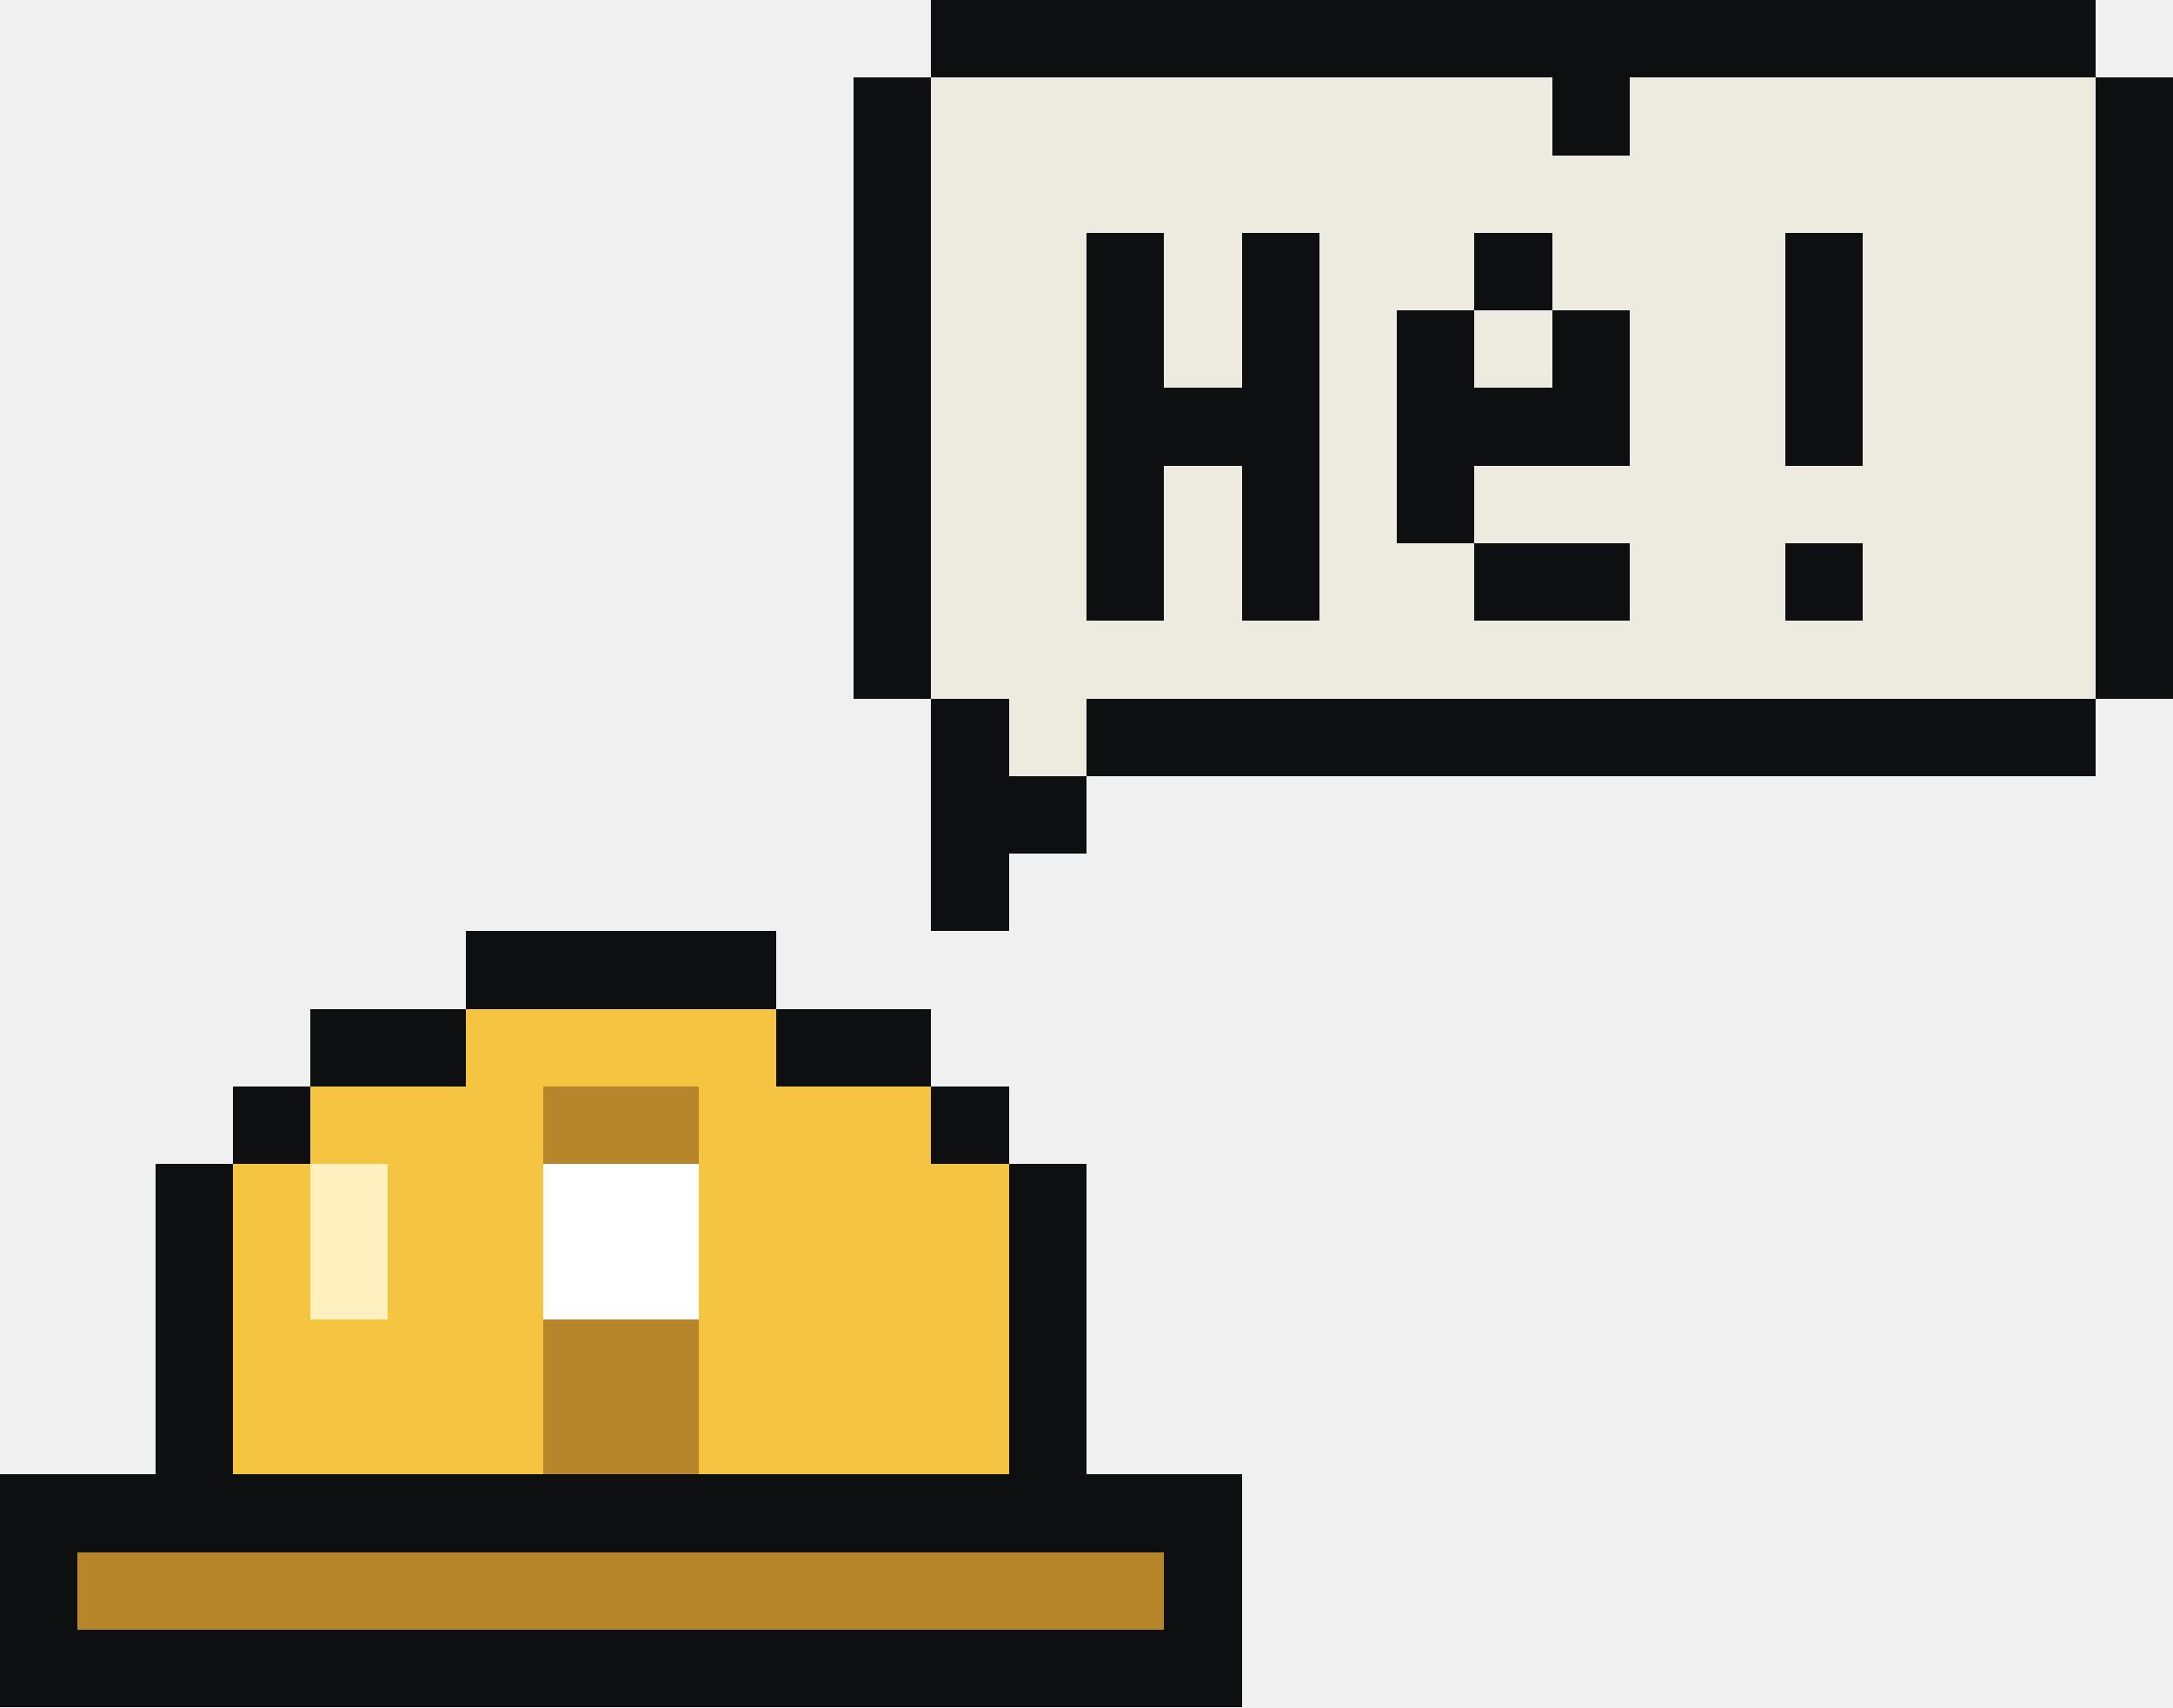
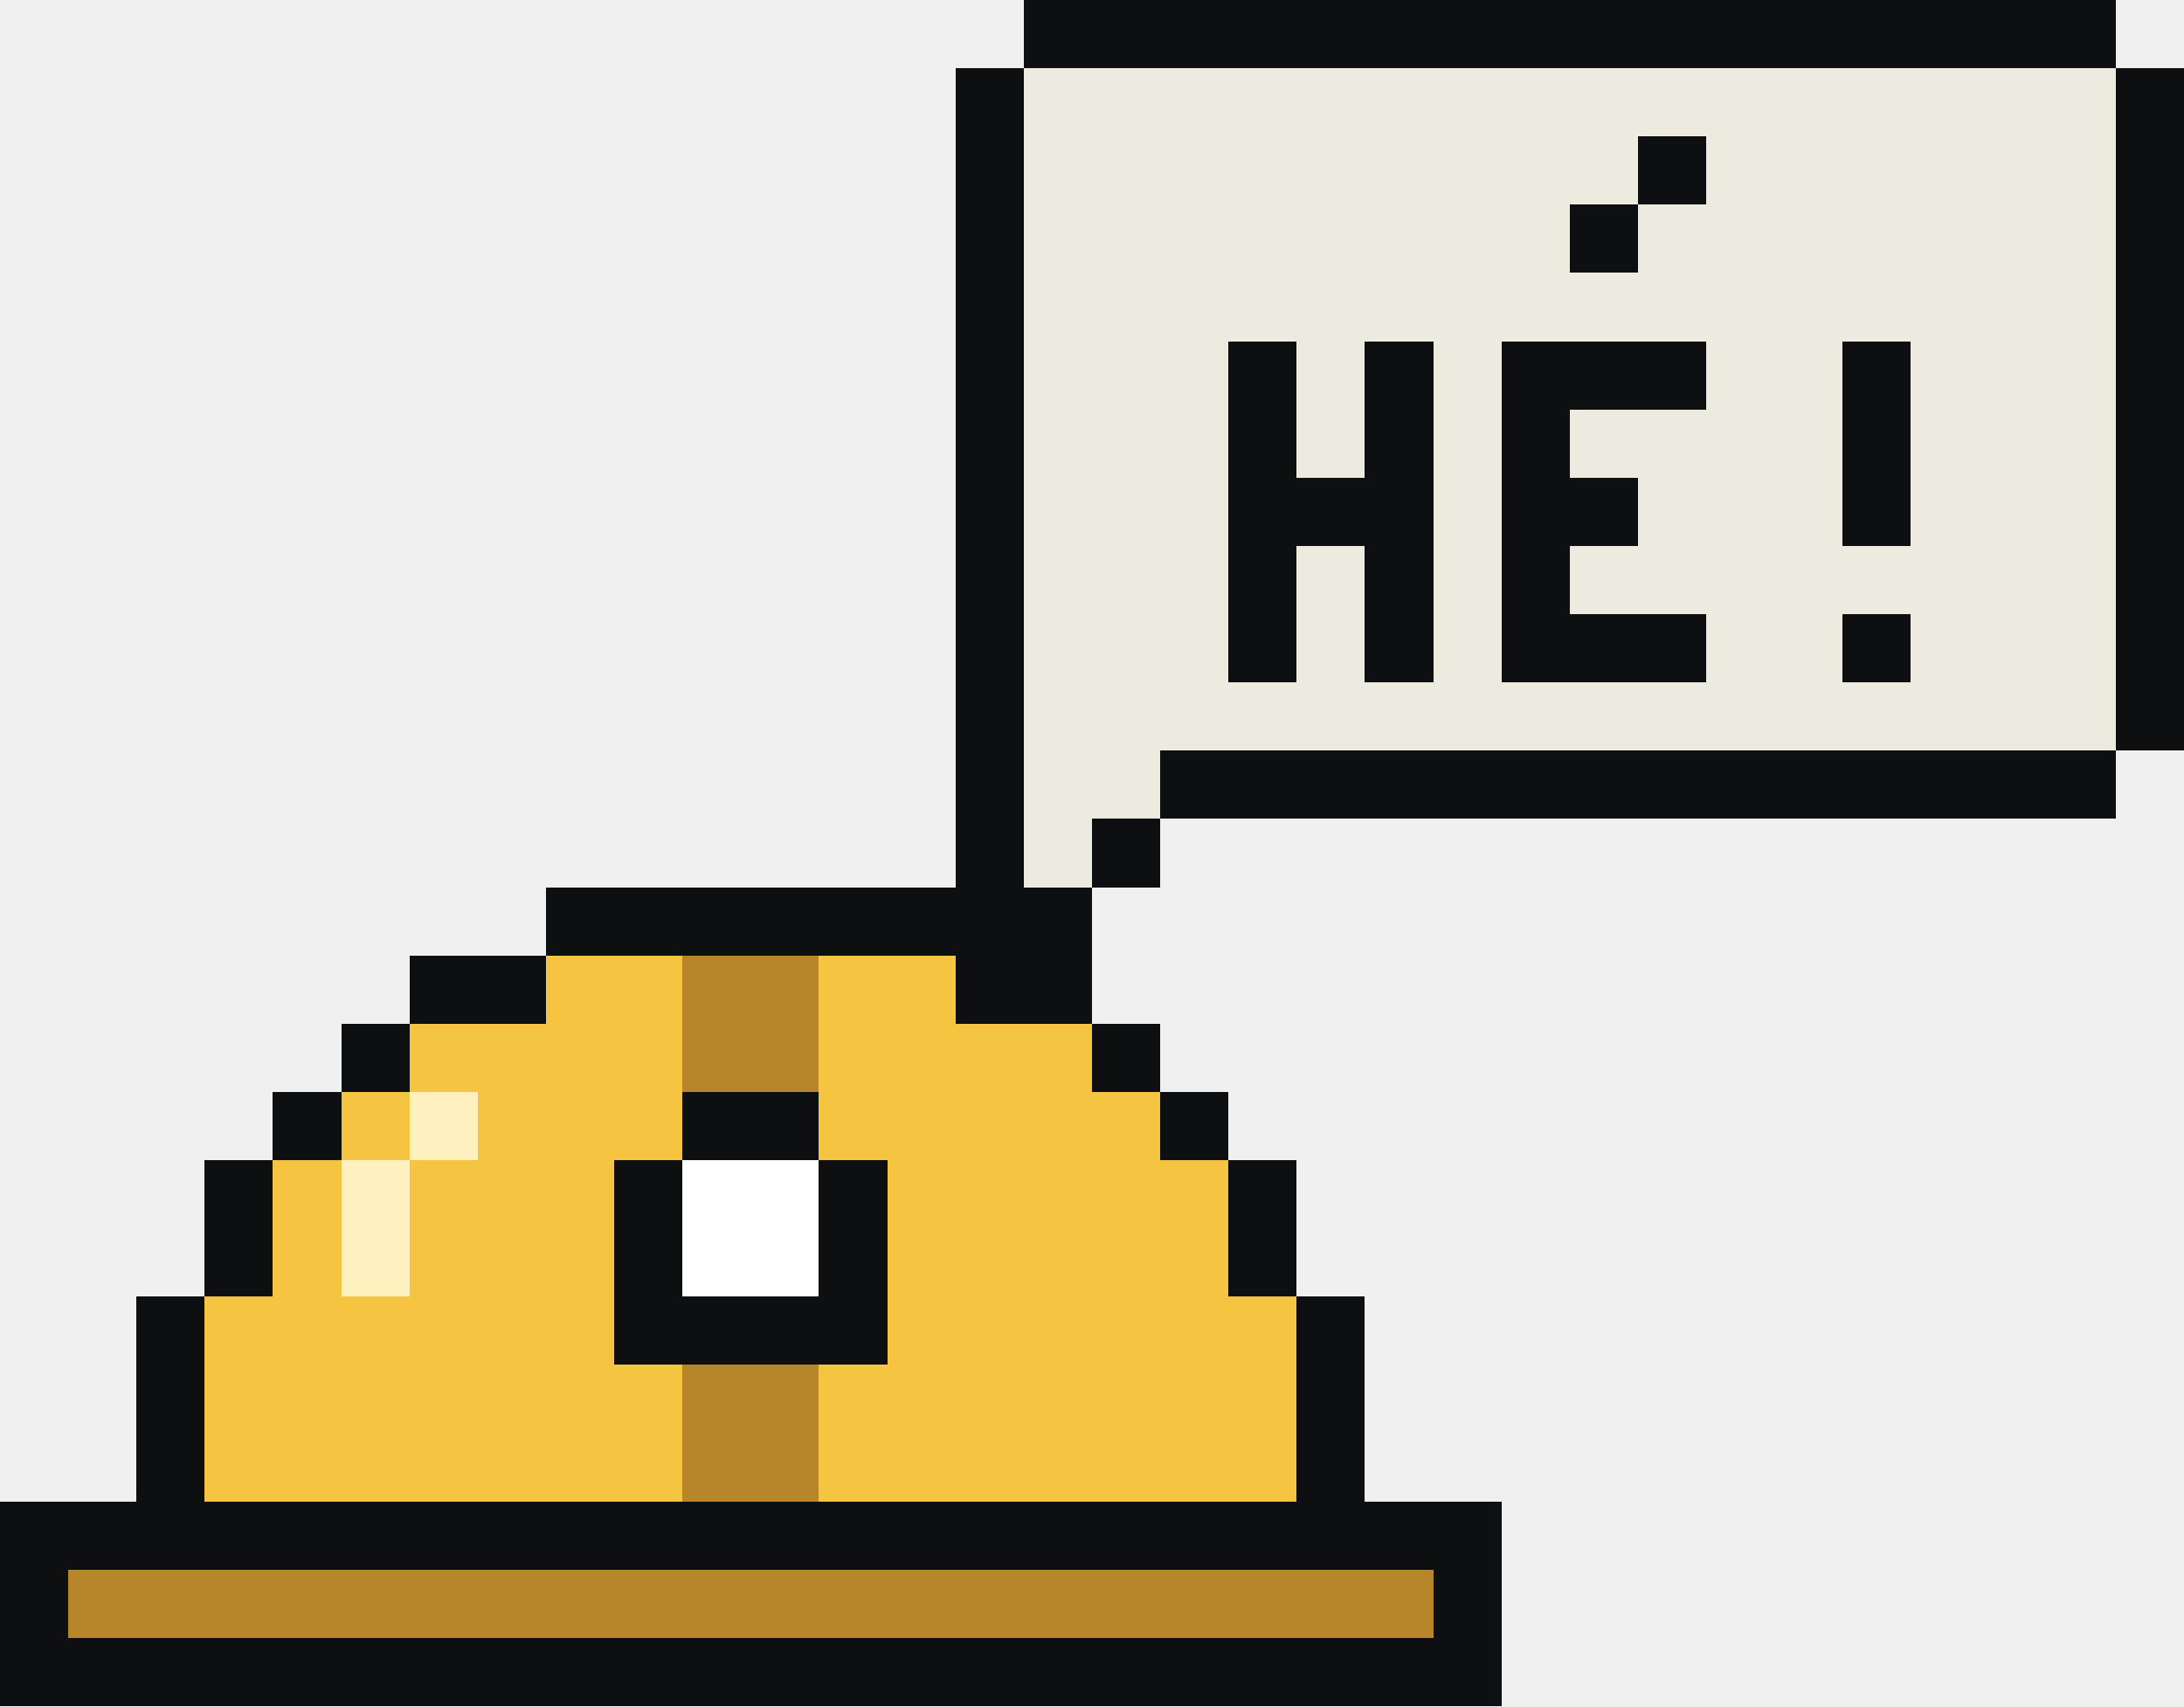
- <svg xmlns="http://www.w3.org/2000/svg" viewBox="0 0 28 22" shape-rendering="crispEdges">
-   <rect x="12" y="0" width="1" height="1" fill="#0E0F11" />
-   <rect x="13" y="0" width="1" height="1" fill="#0E0F11" />
-   <rect x="14" y="0" width="1" height="1" fill="#0E0F11" />
+ <svg xmlns="http://www.w3.org/2000/svg" viewBox="0 0 32 25" shape-rendering="crispEdges">
  <rect x="15" y="0" width="1" height="1" fill="#0E0F11" />
  <rect x="16" y="0" width="1" height="1" fill="#0E0F11" />
  <rect x="17" y="0" width="1" height="1" fill="#0E0F11" />
  <rect x="18" y="0" width="1" height="1" fill="#0E0F11" />
  <rect x="19" y="0" width="1" height="1" fill="#0E0F11" />
  <rect x="20" y="0" width="1" height="1" fill="#0E0F11" />
  <rect x="21" y="0" width="1" height="1" fill="#0E0F11" />
  <rect x="22" y="0" width="1" height="1" fill="#0E0F11" />
  <rect x="23" y="0" width="1" height="1" fill="#0E0F11" />
  <rect x="24" y="0" width="1" height="1" fill="#0E0F11" />
  <rect x="25" y="0" width="1" height="1" fill="#0E0F11" />
  <rect x="26" y="0" width="1" height="1" fill="#0E0F11" />
-   <rect x="11" y="1" width="1" height="1" fill="#0E0F11" />
-   <rect x="12" y="1" width="1" height="1" fill="#EDEAE0" />
-   <rect x="13" y="1" width="1" height="1" fill="#EDEAE0" />
-   <rect x="14" y="1" width="1" height="1" fill="#EDEAE0" />
+   <rect x="27" y="0" width="1" height="1" fill="#0E0F11" />
+   <rect x="28" y="0" width="1" height="1" fill="#0E0F11" />
+   <rect x="29" y="0" width="1" height="1" fill="#0E0F11" />
+   <rect x="30" y="0" width="1" height="1" fill="#0E0F11" />
+   <rect x="14" y="1" width="1" height="1" fill="#0E0F11" />
  <rect x="15" y="1" width="1" height="1" fill="#EDEAE0" />
  <rect x="16" y="1" width="1" height="1" fill="#EDEAE0" />
  <rect x="17" y="1" width="1" height="1" fill="#EDEAE0" />
  <rect x="18" y="1" width="1" height="1" fill="#EDEAE0" />
  <rect x="19" y="1" width="1" height="1" fill="#EDEAE0" />
-   <rect x="20" y="1" width="1" height="1" fill="#0E0F11" />
+   <rect x="20" y="1" width="1" height="1" fill="#EDEAE0" />
  <rect x="21" y="1" width="1" height="1" fill="#EDEAE0" />
  <rect x="22" y="1" width="1" height="1" fill="#EDEAE0" />
  <rect x="23" y="1" width="1" height="1" fill="#EDEAE0" />
  <rect x="24" y="1" width="1" height="1" fill="#EDEAE0" />
  <rect x="25" y="1" width="1" height="1" fill="#EDEAE0" />
  <rect x="26" y="1" width="1" height="1" fill="#EDEAE0" />
-   <rect x="27" y="1" width="1" height="1" fill="#0E0F11" />
-   <rect x="11" y="2" width="1" height="1" fill="#0E0F11" />
-   <rect x="12" y="2" width="1" height="1" fill="#EDEAE0" />
-   <rect x="13" y="2" width="1" height="1" fill="#EDEAE0" />
-   <rect x="14" y="2" width="1" height="1" fill="#EDEAE0" />
+   <rect x="27" y="1" width="1" height="1" fill="#EDEAE0" />
+   <rect x="28" y="1" width="1" height="1" fill="#EDEAE0" />
+   <rect x="29" y="1" width="1" height="1" fill="#EDEAE0" />
+   <rect x="30" y="1" width="1" height="1" fill="#EDEAE0" />
+   <rect x="31" y="1" width="1" height="1" fill="#0E0F11" />
+   <rect x="14" y="2" width="1" height="1" fill="#0E0F11" />
  <rect x="15" y="2" width="1" height="1" fill="#EDEAE0" />
  <rect x="16" y="2" width="1" height="1" fill="#EDEAE0" />
  <rect x="17" y="2" width="1" height="1" fill="#EDEAE0" />
  <rect x="18" y="2" width="1" height="1" fill="#EDEAE0" />
  <rect x="19" y="2" width="1" height="1" fill="#EDEAE0" />
  <rect x="20" y="2" width="1" height="1" fill="#EDEAE0" />
  <rect x="21" y="2" width="1" height="1" fill="#EDEAE0" />
  <rect x="22" y="2" width="1" height="1" fill="#EDEAE0" />
  <rect x="23" y="2" width="1" height="1" fill="#EDEAE0" />
-   <rect x="24" y="2" width="1" height="1" fill="#EDEAE0" />
+   <rect x="24" y="2" width="1" height="1" fill="#0E0F11" />
  <rect x="25" y="2" width="1" height="1" fill="#EDEAE0" />
  <rect x="26" y="2" width="1" height="1" fill="#EDEAE0" />
-   <rect x="27" y="2" width="1" height="1" fill="#0E0F11" />
-   <rect x="11" y="3" width="1" height="1" fill="#0E0F11" />
-   <rect x="12" y="3" width="1" height="1" fill="#EDEAE0" />
-   <rect x="13" y="3" width="1" height="1" fill="#EDEAE0" />
+   <rect x="27" y="2" width="1" height="1" fill="#EDEAE0" />
+   <rect x="28" y="2" width="1" height="1" fill="#EDEAE0" />
+   <rect x="29" y="2" width="1" height="1" fill="#EDEAE0" />
+   <rect x="30" y="2" width="1" height="1" fill="#EDEAE0" />
+   <rect x="31" y="2" width="1" height="1" fill="#0E0F11" />
  <rect x="14" y="3" width="1" height="1" fill="#0E0F11" />
  <rect x="15" y="3" width="1" height="1" fill="#EDEAE0" />
-   <rect x="16" y="3" width="1" height="1" fill="#0E0F11" />
+   <rect x="16" y="3" width="1" height="1" fill="#EDEAE0" />
  <rect x="17" y="3" width="1" height="1" fill="#EDEAE0" />
  <rect x="18" y="3" width="1" height="1" fill="#EDEAE0" />
-   <rect x="19" y="3" width="1" height="1" fill="#0E0F11" />
+   <rect x="19" y="3" width="1" height="1" fill="#EDEAE0" />
  <rect x="20" y="3" width="1" height="1" fill="#EDEAE0" />
  <rect x="21" y="3" width="1" height="1" fill="#EDEAE0" />
  <rect x="22" y="3" width="1" height="1" fill="#EDEAE0" />
  <rect x="23" y="3" width="1" height="1" fill="#0E0F11" />
  <rect x="24" y="3" width="1" height="1" fill="#EDEAE0" />
  <rect x="25" y="3" width="1" height="1" fill="#EDEAE0" />
  <rect x="26" y="3" width="1" height="1" fill="#EDEAE0" />
-   <rect x="27" y="3" width="1" height="1" fill="#0E0F11" />
-   <rect x="11" y="4" width="1" height="1" fill="#0E0F11" />
-   <rect x="12" y="4" width="1" height="1" fill="#EDEAE0" />
-   <rect x="13" y="4" width="1" height="1" fill="#EDEAE0" />
+   <rect x="27" y="3" width="1" height="1" fill="#EDEAE0" />
+   <rect x="28" y="3" width="1" height="1" fill="#EDEAE0" />
+   <rect x="29" y="3" width="1" height="1" fill="#EDEAE0" />
+   <rect x="30" y="3" width="1" height="1" fill="#EDEAE0" />
+   <rect x="31" y="3" width="1" height="1" fill="#0E0F11" />
  <rect x="14" y="4" width="1" height="1" fill="#0E0F11" />
  <rect x="15" y="4" width="1" height="1" fill="#EDEAE0" />
-   <rect x="16" y="4" width="1" height="1" fill="#0E0F11" />
+   <rect x="16" y="4" width="1" height="1" fill="#EDEAE0" />
  <rect x="17" y="4" width="1" height="1" fill="#EDEAE0" />
-   <rect x="18" y="4" width="1" height="1" fill="#0E0F11" />
+   <rect x="18" y="4" width="1" height="1" fill="#EDEAE0" />
  <rect x="19" y="4" width="1" height="1" fill="#EDEAE0" />
-   <rect x="20" y="4" width="1" height="1" fill="#0E0F11" />
+   <rect x="20" y="4" width="1" height="1" fill="#EDEAE0" />
  <rect x="21" y="4" width="1" height="1" fill="#EDEAE0" />
  <rect x="22" y="4" width="1" height="1" fill="#EDEAE0" />
-   <rect x="23" y="4" width="1" height="1" fill="#0E0F11" />
+   <rect x="23" y="4" width="1" height="1" fill="#EDEAE0" />
  <rect x="24" y="4" width="1" height="1" fill="#EDEAE0" />
  <rect x="25" y="4" width="1" height="1" fill="#EDEAE0" />
  <rect x="26" y="4" width="1" height="1" fill="#EDEAE0" />
-   <rect x="27" y="4" width="1" height="1" fill="#0E0F11" />
-   <rect x="11" y="5" width="1" height="1" fill="#0E0F11" />
-   <rect x="12" y="5" width="1" height="1" fill="#EDEAE0" />
-   <rect x="13" y="5" width="1" height="1" fill="#EDEAE0" />
+   <rect x="27" y="4" width="1" height="1" fill="#EDEAE0" />
+   <rect x="28" y="4" width="1" height="1" fill="#EDEAE0" />
+   <rect x="29" y="4" width="1" height="1" fill="#EDEAE0" />
+   <rect x="30" y="4" width="1" height="1" fill="#EDEAE0" />
+   <rect x="31" y="4" width="1" height="1" fill="#0E0F11" />
  <rect x="14" y="5" width="1" height="1" fill="#0E0F11" />
-   <rect x="15" y="5" width="1" height="1" fill="#0E0F11" />
-   <rect x="16" y="5" width="1" height="1" fill="#0E0F11" />
+   <rect x="15" y="5" width="1" height="1" fill="#EDEAE0" />
+   <rect x="16" y="5" width="1" height="1" fill="#EDEAE0" />
  <rect x="17" y="5" width="1" height="1" fill="#EDEAE0" />
  <rect x="18" y="5" width="1" height="1" fill="#0E0F11" />
-   <rect x="19" y="5" width="1" height="1" fill="#0E0F11" />
+   <rect x="19" y="5" width="1" height="1" fill="#EDEAE0" />
  <rect x="20" y="5" width="1" height="1" fill="#0E0F11" />
  <rect x="21" y="5" width="1" height="1" fill="#EDEAE0" />
-   <rect x="22" y="5" width="1" height="1" fill="#EDEAE0" />
+   <rect x="22" y="5" width="1" height="1" fill="#0E0F11" />
  <rect x="23" y="5" width="1" height="1" fill="#0E0F11" />
-   <rect x="24" y="5" width="1" height="1" fill="#EDEAE0" />
+   <rect x="24" y="5" width="1" height="1" fill="#0E0F11" />
  <rect x="25" y="5" width="1" height="1" fill="#EDEAE0" />
  <rect x="26" y="5" width="1" height="1" fill="#EDEAE0" />
  <rect x="27" y="5" width="1" height="1" fill="#0E0F11" />
-   <rect x="11" y="6" width="1" height="1" fill="#0E0F11" />
-   <rect x="12" y="6" width="1" height="1" fill="#EDEAE0" />
-   <rect x="13" y="6" width="1" height="1" fill="#EDEAE0" />
+   <rect x="28" y="5" width="1" height="1" fill="#EDEAE0" />
+   <rect x="29" y="5" width="1" height="1" fill="#EDEAE0" />
+   <rect x="30" y="5" width="1" height="1" fill="#EDEAE0" />
+   <rect x="31" y="5" width="1" height="1" fill="#0E0F11" />
  <rect x="14" y="6" width="1" height="1" fill="#0E0F11" />
  <rect x="15" y="6" width="1" height="1" fill="#EDEAE0" />
-   <rect x="16" y="6" width="1" height="1" fill="#0E0F11" />
+   <rect x="16" y="6" width="1" height="1" fill="#EDEAE0" />
  <rect x="17" y="6" width="1" height="1" fill="#EDEAE0" />
  <rect x="18" y="6" width="1" height="1" fill="#0E0F11" />
  <rect x="19" y="6" width="1" height="1" fill="#EDEAE0" />
-   <rect x="20" y="6" width="1" height="1" fill="#EDEAE0" />
+   <rect x="20" y="6" width="1" height="1" fill="#0E0F11" />
  <rect x="21" y="6" width="1" height="1" fill="#EDEAE0" />
-   <rect x="22" y="6" width="1" height="1" fill="#EDEAE0" />
+   <rect x="22" y="6" width="1" height="1" fill="#0E0F11" />
  <rect x="23" y="6" width="1" height="1" fill="#EDEAE0" />
  <rect x="24" y="6" width="1" height="1" fill="#EDEAE0" />
  <rect x="25" y="6" width="1" height="1" fill="#EDEAE0" />
  <rect x="26" y="6" width="1" height="1" fill="#EDEAE0" />
  <rect x="27" y="6" width="1" height="1" fill="#0E0F11" />
-   <rect x="11" y="7" width="1" height="1" fill="#0E0F11" />
-   <rect x="12" y="7" width="1" height="1" fill="#EDEAE0" />
-   <rect x="13" y="7" width="1" height="1" fill="#EDEAE0" />
+   <rect x="28" y="6" width="1" height="1" fill="#EDEAE0" />
+   <rect x="29" y="6" width="1" height="1" fill="#EDEAE0" />
+   <rect x="30" y="6" width="1" height="1" fill="#EDEAE0" />
+   <rect x="31" y="6" width="1" height="1" fill="#0E0F11" />
  <rect x="14" y="7" width="1" height="1" fill="#0E0F11" />
  <rect x="15" y="7" width="1" height="1" fill="#EDEAE0" />
-   <rect x="16" y="7" width="1" height="1" fill="#0E0F11" />
+   <rect x="16" y="7" width="1" height="1" fill="#EDEAE0" />
  <rect x="17" y="7" width="1" height="1" fill="#EDEAE0" />
-   <rect x="18" y="7" width="1" height="1" fill="#EDEAE0" />
+   <rect x="18" y="7" width="1" height="1" fill="#0E0F11" />
  <rect x="19" y="7" width="1" height="1" fill="#0E0F11" />
  <rect x="20" y="7" width="1" height="1" fill="#0E0F11" />
  <rect x="21" y="7" width="1" height="1" fill="#EDEAE0" />
-   <rect x="22" y="7" width="1" height="1" fill="#EDEAE0" />
+   <rect x="22" y="7" width="1" height="1" fill="#0E0F11" />
  <rect x="23" y="7" width="1" height="1" fill="#0E0F11" />
  <rect x="24" y="7" width="1" height="1" fill="#EDEAE0" />
  <rect x="25" y="7" width="1" height="1" fill="#EDEAE0" />
  <rect x="26" y="7" width="1" height="1" fill="#EDEAE0" />
  <rect x="27" y="7" width="1" height="1" fill="#0E0F11" />
-   <rect x="11" y="8" width="1" height="1" fill="#0E0F11" />
-   <rect x="12" y="8" width="1" height="1" fill="#EDEAE0" />
-   <rect x="13" y="8" width="1" height="1" fill="#EDEAE0" />
-   <rect x="14" y="8" width="1" height="1" fill="#EDEAE0" />
+   <rect x="28" y="7" width="1" height="1" fill="#EDEAE0" />
+   <rect x="29" y="7" width="1" height="1" fill="#EDEAE0" />
+   <rect x="30" y="7" width="1" height="1" fill="#EDEAE0" />
+   <rect x="31" y="7" width="1" height="1" fill="#0E0F11" />
+   <rect x="14" y="8" width="1" height="1" fill="#0E0F11" />
  <rect x="15" y="8" width="1" height="1" fill="#EDEAE0" />
  <rect x="16" y="8" width="1" height="1" fill="#EDEAE0" />
  <rect x="17" y="8" width="1" height="1" fill="#EDEAE0" />
-   <rect x="18" y="8" width="1" height="1" fill="#EDEAE0" />
+   <rect x="18" y="8" width="1" height="1" fill="#0E0F11" />
  <rect x="19" y="8" width="1" height="1" fill="#EDEAE0" />
-   <rect x="20" y="8" width="1" height="1" fill="#EDEAE0" />
+   <rect x="20" y="8" width="1" height="1" fill="#0E0F11" />
  <rect x="21" y="8" width="1" height="1" fill="#EDEAE0" />
-   <rect x="22" y="8" width="1" height="1" fill="#EDEAE0" />
+   <rect x="22" y="8" width="1" height="1" fill="#0E0F11" />
  <rect x="23" y="8" width="1" height="1" fill="#EDEAE0" />
  <rect x="24" y="8" width="1" height="1" fill="#EDEAE0" />
  <rect x="25" y="8" width="1" height="1" fill="#EDEAE0" />
  <rect x="26" y="8" width="1" height="1" fill="#EDEAE0" />
-   <rect x="27" y="8" width="1" height="1" fill="#0E0F11" />
-   <rect x="12" y="9" width="1" height="1" fill="#0E0F11" />
-   <rect x="13" y="9" width="1" height="1" fill="#EDEAE0" />
+   <rect x="27" y="8" width="1" height="1" fill="#EDEAE0" />
+   <rect x="28" y="8" width="1" height="1" fill="#EDEAE0" />
+   <rect x="29" y="8" width="1" height="1" fill="#EDEAE0" />
+   <rect x="30" y="8" width="1" height="1" fill="#EDEAE0" />
+   <rect x="31" y="8" width="1" height="1" fill="#0E0F11" />
  <rect x="14" y="9" width="1" height="1" fill="#0E0F11" />
-   <rect x="15" y="9" width="1" height="1" fill="#0E0F11" />
-   <rect x="16" y="9" width="1" height="1" fill="#0E0F11" />
-   <rect x="17" y="9" width="1" height="1" fill="#0E0F11" />
+   <rect x="15" y="9" width="1" height="1" fill="#EDEAE0" />
+   <rect x="16" y="9" width="1" height="1" fill="#EDEAE0" />
+   <rect x="17" y="9" width="1" height="1" fill="#EDEAE0" />
  <rect x="18" y="9" width="1" height="1" fill="#0E0F11" />
-   <rect x="19" y="9" width="1" height="1" fill="#0E0F11" />
+   <rect x="19" y="9" width="1" height="1" fill="#EDEAE0" />
  <rect x="20" y="9" width="1" height="1" fill="#0E0F11" />
-   <rect x="21" y="9" width="1" height="1" fill="#0E0F11" />
+   <rect x="21" y="9" width="1" height="1" fill="#EDEAE0" />
  <rect x="22" y="9" width="1" height="1" fill="#0E0F11" />
  <rect x="23" y="9" width="1" height="1" fill="#0E0F11" />
  <rect x="24" y="9" width="1" height="1" fill="#0E0F11" />
-   <rect x="25" y="9" width="1" height="1" fill="#0E0F11" />
-   <rect x="26" y="9" width="1" height="1" fill="#0E0F11" />
-   <rect x="12" y="10" width="1" height="1" fill="#0E0F11" />
-   <rect x="13" y="10" width="1" height="1" fill="#0E0F11" />
-   <rect x="12" y="11" width="1" height="1" fill="#0E0F11" />
-   <rect x="6" y="12" width="1" height="1" fill="#0E0F11" />
-   <rect x="7" y="12" width="1" height="1" fill="#0E0F11" />
-   <rect x="8" y="12" width="1" height="1" fill="#0E0F11" />
-   <rect x="9" y="12" width="1" height="1" fill="#0E0F11" />
-   <rect x="4" y="13" width="1" height="1" fill="#0E0F11" />
-   <rect x="5" y="13" width="1" height="1" fill="#0E0F11" />
-   <rect x="6" y="13" width="1" height="1" fill="#F5C542" />
-   <rect x="7" y="13" width="1" height="1" fill="#F5C542" />
-   <rect x="8" y="13" width="1" height="1" fill="#F5C542" />
-   <rect x="9" y="13" width="1" height="1" fill="#F5C542" />
+   <rect x="25" y="9" width="1" height="1" fill="#EDEAE0" />
+   <rect x="26" y="9" width="1" height="1" fill="#EDEAE0" />
+   <rect x="27" y="9" width="1" height="1" fill="#0E0F11" />
+   <rect x="28" y="9" width="1" height="1" fill="#EDEAE0" />
+   <rect x="29" y="9" width="1" height="1" fill="#EDEAE0" />
+   <rect x="30" y="9" width="1" height="1" fill="#EDEAE0" />
+   <rect x="31" y="9" width="1" height="1" fill="#0E0F11" />
+   <rect x="14" y="10" width="1" height="1" fill="#0E0F11" />
+   <rect x="15" y="10" width="1" height="1" fill="#EDEAE0" />
+   <rect x="16" y="10" width="1" height="1" fill="#EDEAE0" />
+   <rect x="17" y="10" width="1" height="1" fill="#EDEAE0" />
+   <rect x="18" y="10" width="1" height="1" fill="#EDEAE0" />
+   <rect x="19" y="10" width="1" height="1" fill="#EDEAE0" />
+   <rect x="20" y="10" width="1" height="1" fill="#EDEAE0" />
+   <rect x="21" y="10" width="1" height="1" fill="#EDEAE0" />
+   <rect x="22" y="10" width="1" height="1" fill="#EDEAE0" />
+   <rect x="23" y="10" width="1" height="1" fill="#EDEAE0" />
+   <rect x="24" y="10" width="1" height="1" fill="#EDEAE0" />
+   <rect x="25" y="10" width="1" height="1" fill="#EDEAE0" />
+   <rect x="26" y="10" width="1" height="1" fill="#EDEAE0" />
+   <rect x="27" y="10" width="1" height="1" fill="#EDEAE0" />
+   <rect x="28" y="10" width="1" height="1" fill="#EDEAE0" />
+   <rect x="29" y="10" width="1" height="1" fill="#EDEAE0" />
+   <rect x="30" y="10" width="1" height="1" fill="#EDEAE0" />
+   <rect x="31" y="10" width="1" height="1" fill="#0E0F11" />
+   <rect x="14" y="11" width="1" height="1" fill="#0E0F11" />
+   <rect x="15" y="11" width="1" height="1" fill="#EDEAE0" />
+   <rect x="16" y="11" width="1" height="1" fill="#EDEAE0" />
+   <rect x="17" y="11" width="1" height="1" fill="#0E0F11" />
+   <rect x="18" y="11" width="1" height="1" fill="#0E0F11" />
+   <rect x="19" y="11" width="1" height="1" fill="#0E0F11" />
+   <rect x="20" y="11" width="1" height="1" fill="#0E0F11" />
+   <rect x="21" y="11" width="1" height="1" fill="#0E0F11" />
+   <rect x="22" y="11" width="1" height="1" fill="#0E0F11" />
+   <rect x="23" y="11" width="1" height="1" fill="#0E0F11" />
+   <rect x="24" y="11" width="1" height="1" fill="#0E0F11" />
+   <rect x="25" y="11" width="1" height="1" fill="#0E0F11" />
+   <rect x="26" y="11" width="1" height="1" fill="#0E0F11" />
+   <rect x="27" y="11" width="1" height="1" fill="#0E0F11" />
+   <rect x="28" y="11" width="1" height="1" fill="#0E0F11" />
+   <rect x="29" y="11" width="1" height="1" fill="#0E0F11" />
+   <rect x="30" y="11" width="1" height="1" fill="#0E0F11" />
+   <rect x="14" y="12" width="1" height="1" fill="#0E0F11" />
+   <rect x="15" y="12" width="1" height="1" fill="#EDEAE0" />
+   <rect x="16" y="12" width="1" height="1" fill="#0E0F11" />
+   <rect x="8" y="13" width="1" height="1" fill="#0E0F11" />
+   <rect x="9" y="13" width="1" height="1" fill="#0E0F11" />
  <rect x="10" y="13" width="1" height="1" fill="#0E0F11" />
  <rect x="11" y="13" width="1" height="1" fill="#0E0F11" />
-   <rect x="3" y="14" width="1" height="1" fill="#0E0F11" />
-   <rect x="4" y="14" width="1" height="1" fill="#F5C542" />
-   <rect x="5" y="14" width="1" height="1" fill="#F5C542" />
-   <rect x="6" y="14" width="1" height="1" fill="#F5C542" />
-   <rect x="7" y="14" width="1" height="1" fill="#B8862A" />
-   <rect x="8" y="14" width="1" height="1" fill="#B8862A" />
+   <rect x="12" y="13" width="1" height="1" fill="#0E0F11" />
+   <rect x="13" y="13" width="1" height="1" fill="#0E0F11" />
+   <rect x="14" y="13" width="1" height="1" fill="#0E0F11" />
+   <rect x="15" y="13" width="1" height="1" fill="#0E0F11" />
+   <rect x="6" y="14" width="1" height="1" fill="#0E0F11" />
+   <rect x="7" y="14" width="1" height="1" fill="#0E0F11" />
+   <rect x="8" y="14" width="1" height="1" fill="#F5C542" />
  <rect x="9" y="14" width="1" height="1" fill="#F5C542" />
-   <rect x="10" y="14" width="1" height="1" fill="#F5C542" />
-   <rect x="11" y="14" width="1" height="1" fill="#F5C542" />
-   <rect x="12" y="14" width="1" height="1" fill="#0E0F11" />
-   <rect x="2" y="15" width="1" height="1" fill="#0E0F11" />
-   <rect x="3" y="15" width="1" height="1" fill="#F5C542" />
-   <rect x="4" y="15" width="1" height="1" fill="#FFF0BF" />
-   <rect x="5" y="15" width="1" height="1" fill="#F5C542" />
+   <rect x="10" y="14" width="1" height="1" fill="#B8862A" />
+   <rect x="11" y="14" width="1" height="1" fill="#B8862A" />
+   <rect x="12" y="14" width="1" height="1" fill="#F5C542" />
+   <rect x="13" y="14" width="1" height="1" fill="#F5C542" />
+   <rect x="14" y="14" width="1" height="1" fill="#0E0F11" />
+   <rect x="15" y="14" width="1" height="1" fill="#0E0F11" />
+   <rect x="5" y="15" width="1" height="1" fill="#0E0F11" />
  <rect x="6" y="15" width="1" height="1" fill="#F5C542" />
-   <rect x="7" y="15" width="1" height="1" fill="#FFFFFF" />
-   <rect x="8" y="15" width="1" height="1" fill="#FFFFFF" />
+   <rect x="7" y="15" width="1" height="1" fill="#F5C542" />
+   <rect x="8" y="15" width="1" height="1" fill="#F5C542" />
  <rect x="9" y="15" width="1" height="1" fill="#F5C542" />
-   <rect x="10" y="15" width="1" height="1" fill="#F5C542" />
-   <rect x="11" y="15" width="1" height="1" fill="#F5C542" />
+   <rect x="10" y="15" width="1" height="1" fill="#B8862A" />
+   <rect x="11" y="15" width="1" height="1" fill="#B8862A" />
  <rect x="12" y="15" width="1" height="1" fill="#F5C542" />
-   <rect x="13" y="15" width="1" height="1" fill="#0E0F11" />
-   <rect x="2" y="16" width="1" height="1" fill="#0E0F11" />
-   <rect x="3" y="16" width="1" height="1" fill="#F5C542" />
-   <rect x="4" y="16" width="1" height="1" fill="#FFF0BF" />
+   <rect x="13" y="15" width="1" height="1" fill="#F5C542" />
+   <rect x="14" y="15" width="1" height="1" fill="#F5C542" />
+   <rect x="15" y="15" width="1" height="1" fill="#F5C542" />
+   <rect x="16" y="15" width="1" height="1" fill="#0E0F11" />
+   <rect x="4" y="16" width="1" height="1" fill="#0E0F11" />
  <rect x="5" y="16" width="1" height="1" fill="#F5C542" />
-   <rect x="6" y="16" width="1" height="1" fill="#F5C542" />
-   <rect x="7" y="16" width="1" height="1" fill="#FFFFFF" />
-   <rect x="8" y="16" width="1" height="1" fill="#FFFFFF" />
+   <rect x="6" y="16" width="1" height="1" fill="#FFF0BF" />
+   <rect x="7" y="16" width="1" height="1" fill="#F5C542" />
+   <rect x="8" y="16" width="1" height="1" fill="#F5C542" />
  <rect x="9" y="16" width="1" height="1" fill="#F5C542" />
-   <rect x="10" y="16" width="1" height="1" fill="#F5C542" />
-   <rect x="11" y="16" width="1" height="1" fill="#F5C542" />
+   <rect x="10" y="16" width="1" height="1" fill="#0E0F11" />
+   <rect x="11" y="16" width="1" height="1" fill="#0E0F11" />
  <rect x="12" y="16" width="1" height="1" fill="#F5C542" />
-   <rect x="13" y="16" width="1" height="1" fill="#0E0F11" />
-   <rect x="2" y="17" width="1" height="1" fill="#0E0F11" />
-   <rect x="3" y="17" width="1" height="1" fill="#F5C542" />
+   <rect x="13" y="16" width="1" height="1" fill="#F5C542" />
+   <rect x="14" y="16" width="1" height="1" fill="#F5C542" />
+   <rect x="15" y="16" width="1" height="1" fill="#F5C542" />
+   <rect x="16" y="16" width="1" height="1" fill="#F5C542" />
+   <rect x="17" y="16" width="1" height="1" fill="#0E0F11" />
+   <rect x="3" y="17" width="1" height="1" fill="#0E0F11" />
  <rect x="4" y="17" width="1" height="1" fill="#F5C542" />
-   <rect x="5" y="17" width="1" height="1" fill="#F5C542" />
+   <rect x="5" y="17" width="1" height="1" fill="#FFF0BF" />
  <rect x="6" y="17" width="1" height="1" fill="#F5C542" />
-   <rect x="7" y="17" width="1" height="1" fill="#B8862A" />
-   <rect x="8" y="17" width="1" height="1" fill="#B8862A" />
-   <rect x="9" y="17" width="1" height="1" fill="#F5C542" />
-   <rect x="10" y="17" width="1" height="1" fill="#F5C542" />
-   <rect x="11" y="17" width="1" height="1" fill="#F5C542" />
-   <rect x="12" y="17" width="1" height="1" fill="#F5C542" />
-   <rect x="13" y="17" width="1" height="1" fill="#0E0F11" />
-   <rect x="2" y="18" width="1" height="1" fill="#0E0F11" />
-   <rect x="3" y="18" width="1" height="1" fill="#F5C542" />
+   <rect x="7" y="17" width="1" height="1" fill="#F5C542" />
+   <rect x="8" y="17" width="1" height="1" fill="#F5C542" />
+   <rect x="9" y="17" width="1" height="1" fill="#0E0F11" />
+   <rect x="10" y="17" width="1" height="1" fill="#FFFFFF" />
+   <rect x="11" y="17" width="1" height="1" fill="#FFFFFF" />
+   <rect x="12" y="17" width="1" height="1" fill="#0E0F11" />
+   <rect x="13" y="17" width="1" height="1" fill="#F5C542" />
+   <rect x="14" y="17" width="1" height="1" fill="#F5C542" />
+   <rect x="15" y="17" width="1" height="1" fill="#F5C542" />
+   <rect x="16" y="17" width="1" height="1" fill="#F5C542" />
+   <rect x="17" y="17" width="1" height="1" fill="#F5C542" />
+   <rect x="18" y="17" width="1" height="1" fill="#0E0F11" />
+   <rect x="3" y="18" width="1" height="1" fill="#0E0F11" />
  <rect x="4" y="18" width="1" height="1" fill="#F5C542" />
-   <rect x="5" y="18" width="1" height="1" fill="#F5C542" />
+   <rect x="5" y="18" width="1" height="1" fill="#FFF0BF" />
  <rect x="6" y="18" width="1" height="1" fill="#F5C542" />
-   <rect x="7" y="18" width="1" height="1" fill="#B8862A" />
-   <rect x="8" y="18" width="1" height="1" fill="#B8862A" />
-   <rect x="9" y="18" width="1" height="1" fill="#F5C542" />
-   <rect x="10" y="18" width="1" height="1" fill="#F5C542" />
-   <rect x="11" y="18" width="1" height="1" fill="#F5C542" />
-   <rect x="12" y="18" width="1" height="1" fill="#F5C542" />
-   <rect x="13" y="18" width="1" height="1" fill="#0E0F11" />
-   <rect x="0" y="19" width="1" height="1" fill="#0E0F11" />
-   <rect x="1" y="19" width="1" height="1" fill="#0E0F11" />
+   <rect x="7" y="18" width="1" height="1" fill="#F5C542" />
+   <rect x="8" y="18" width="1" height="1" fill="#F5C542" />
+   <rect x="9" y="18" width="1" height="1" fill="#0E0F11" />
+   <rect x="10" y="18" width="1" height="1" fill="#FFFFFF" />
+   <rect x="11" y="18" width="1" height="1" fill="#FFFFFF" />
+   <rect x="12" y="18" width="1" height="1" fill="#0E0F11" />
+   <rect x="13" y="18" width="1" height="1" fill="#F5C542" />
+   <rect x="14" y="18" width="1" height="1" fill="#F5C542" />
+   <rect x="15" y="18" width="1" height="1" fill="#F5C542" />
+   <rect x="16" y="18" width="1" height="1" fill="#F5C542" />
+   <rect x="17" y="18" width="1" height="1" fill="#F5C542" />
+   <rect x="18" y="18" width="1" height="1" fill="#0E0F11" />
  <rect x="2" y="19" width="1" height="1" fill="#0E0F11" />
-   <rect x="3" y="19" width="1" height="1" fill="#0E0F11" />
-   <rect x="4" y="19" width="1" height="1" fill="#0E0F11" />
-   <rect x="5" y="19" width="1" height="1" fill="#0E0F11" />
-   <rect x="6" y="19" width="1" height="1" fill="#0E0F11" />
-   <rect x="7" y="19" width="1" height="1" fill="#0E0F11" />
-   <rect x="8" y="19" width="1" height="1" fill="#0E0F11" />
+   <rect x="3" y="19" width="1" height="1" fill="#F5C542" />
+   <rect x="4" y="19" width="1" height="1" fill="#F5C542" />
+   <rect x="5" y="19" width="1" height="1" fill="#F5C542" />
+   <rect x="6" y="19" width="1" height="1" fill="#F5C542" />
+   <rect x="7" y="19" width="1" height="1" fill="#F5C542" />
+   <rect x="8" y="19" width="1" height="1" fill="#F5C542" />
  <rect x="9" y="19" width="1" height="1" fill="#0E0F11" />
  <rect x="10" y="19" width="1" height="1" fill="#0E0F11" />
  <rect x="11" y="19" width="1" height="1" fill="#0E0F11" />
  <rect x="12" y="19" width="1" height="1" fill="#0E0F11" />
-   <rect x="13" y="19" width="1" height="1" fill="#0E0F11" />
-   <rect x="14" y="19" width="1" height="1" fill="#0E0F11" />
-   <rect x="15" y="19" width="1" height="1" fill="#0E0F11" />
-   <rect x="0" y="20" width="1" height="1" fill="#0E0F11" />
-   <rect x="1" y="20" width="1" height="1" fill="#B8862A" />
-   <rect x="2" y="20" width="1" height="1" fill="#B8862A" />
-   <rect x="3" y="20" width="1" height="1" fill="#B8862A" />
-   <rect x="4" y="20" width="1" height="1" fill="#B8862A" />
-   <rect x="5" y="20" width="1" height="1" fill="#B8862A" />
-   <rect x="6" y="20" width="1" height="1" fill="#B8862A" />
-   <rect x="7" y="20" width="1" height="1" fill="#B8862A" />
-   <rect x="8" y="20" width="1" height="1" fill="#B8862A" />
-   <rect x="9" y="20" width="1" height="1" fill="#B8862A" />
+   <rect x="13" y="19" width="1" height="1" fill="#F5C542" />
+   <rect x="14" y="19" width="1" height="1" fill="#F5C542" />
+   <rect x="15" y="19" width="1" height="1" fill="#F5C542" />
+   <rect x="16" y="19" width="1" height="1" fill="#F5C542" />
+   <rect x="17" y="19" width="1" height="1" fill="#F5C542" />
+   <rect x="18" y="19" width="1" height="1" fill="#F5C542" />
+   <rect x="19" y="19" width="1" height="1" fill="#0E0F11" />
+   <rect x="2" y="20" width="1" height="1" fill="#0E0F11" />
+   <rect x="3" y="20" width="1" height="1" fill="#F5C542" />
+   <rect x="4" y="20" width="1" height="1" fill="#F5C542" />
+   <rect x="5" y="20" width="1" height="1" fill="#F5C542" />
+   <rect x="6" y="20" width="1" height="1" fill="#F5C542" />
+   <rect x="7" y="20" width="1" height="1" fill="#F5C542" />
+   <rect x="8" y="20" width="1" height="1" fill="#F5C542" />
+   <rect x="9" y="20" width="1" height="1" fill="#F5C542" />
  <rect x="10" y="20" width="1" height="1" fill="#B8862A" />
  <rect x="11" y="20" width="1" height="1" fill="#B8862A" />
-   <rect x="12" y="20" width="1" height="1" fill="#B8862A" />
-   <rect x="13" y="20" width="1" height="1" fill="#B8862A" />
-   <rect x="14" y="20" width="1" height="1" fill="#B8862A" />
-   <rect x="15" y="20" width="1" height="1" fill="#0E0F11" />
-   <rect x="0" y="21" width="1" height="1" fill="#0E0F11" />
-   <rect x="1" y="21" width="1" height="1" fill="#0E0F11" />
+   <rect x="12" y="20" width="1" height="1" fill="#F5C542" />
+   <rect x="13" y="20" width="1" height="1" fill="#F5C542" />
+   <rect x="14" y="20" width="1" height="1" fill="#F5C542" />
+   <rect x="15" y="20" width="1" height="1" fill="#F5C542" />
+   <rect x="16" y="20" width="1" height="1" fill="#F5C542" />
+   <rect x="17" y="20" width="1" height="1" fill="#F5C542" />
+   <rect x="18" y="20" width="1" height="1" fill="#F5C542" />
+   <rect x="19" y="20" width="1" height="1" fill="#0E0F11" />
  <rect x="2" y="21" width="1" height="1" fill="#0E0F11" />
-   <rect x="3" y="21" width="1" height="1" fill="#0E0F11" />
-   <rect x="4" y="21" width="1" height="1" fill="#0E0F11" />
-   <rect x="5" y="21" width="1" height="1" fill="#0E0F11" />
-   <rect x="6" y="21" width="1" height="1" fill="#0E0F11" />
-   <rect x="7" y="21" width="1" height="1" fill="#0E0F11" />
-   <rect x="8" y="21" width="1" height="1" fill="#0E0F11" />
-   <rect x="9" y="21" width="1" height="1" fill="#0E0F11" />
-   <rect x="10" y="21" width="1" height="1" fill="#0E0F11" />
-   <rect x="11" y="21" width="1" height="1" fill="#0E0F11" />
-   <rect x="12" y="21" width="1" height="1" fill="#0E0F11" />
-   <rect x="13" y="21" width="1" height="1" fill="#0E0F11" />
-   <rect x="14" y="21" width="1" height="1" fill="#0E0F11" />
-   <rect x="15" y="21" width="1" height="1" fill="#0E0F11" />
+   <rect x="3" y="21" width="1" height="1" fill="#F5C542" />
+   <rect x="4" y="21" width="1" height="1" fill="#F5C542" />
+   <rect x="5" y="21" width="1" height="1" fill="#F5C542" />
+   <rect x="6" y="21" width="1" height="1" fill="#F5C542" />
+   <rect x="7" y="21" width="1" height="1" fill="#F5C542" />
+   <rect x="8" y="21" width="1" height="1" fill="#F5C542" />
+   <rect x="9" y="21" width="1" height="1" fill="#F5C542" />
+   <rect x="10" y="21" width="1" height="1" fill="#B8862A" />
+   <rect x="11" y="21" width="1" height="1" fill="#B8862A" />
+   <rect x="12" y="21" width="1" height="1" fill="#F5C542" />
+   <rect x="13" y="21" width="1" height="1" fill="#F5C542" />
+   <rect x="14" y="21" width="1" height="1" fill="#F5C542" />
+   <rect x="15" y="21" width="1" height="1" fill="#F5C542" />
+   <rect x="16" y="21" width="1" height="1" fill="#F5C542" />
+   <rect x="17" y="21" width="1" height="1" fill="#F5C542" />
+   <rect x="18" y="21" width="1" height="1" fill="#F5C542" />
+   <rect x="19" y="21" width="1" height="1" fill="#0E0F11" />
+   <rect x="0" y="22" width="1" height="1" fill="#0E0F11" />
+   <rect x="1" y="22" width="1" height="1" fill="#0E0F11" />
+   <rect x="2" y="22" width="1" height="1" fill="#0E0F11" />
+   <rect x="3" y="22" width="1" height="1" fill="#0E0F11" />
+   <rect x="4" y="22" width="1" height="1" fill="#0E0F11" />
+   <rect x="5" y="22" width="1" height="1" fill="#0E0F11" />
+   <rect x="6" y="22" width="1" height="1" fill="#0E0F11" />
+   <rect x="7" y="22" width="1" height="1" fill="#0E0F11" />
+   <rect x="8" y="22" width="1" height="1" fill="#0E0F11" />
+   <rect x="9" y="22" width="1" height="1" fill="#0E0F11" />
+   <rect x="10" y="22" width="1" height="1" fill="#0E0F11" />
+   <rect x="11" y="22" width="1" height="1" fill="#0E0F11" />
+   <rect x="12" y="22" width="1" height="1" fill="#0E0F11" />
+   <rect x="13" y="22" width="1" height="1" fill="#0E0F11" />
+   <rect x="14" y="22" width="1" height="1" fill="#0E0F11" />
+   <rect x="15" y="22" width="1" height="1" fill="#0E0F11" />
+   <rect x="16" y="22" width="1" height="1" fill="#0E0F11" />
+   <rect x="17" y="22" width="1" height="1" fill="#0E0F11" />
+   <rect x="18" y="22" width="1" height="1" fill="#0E0F11" />
+   <rect x="19" y="22" width="1" height="1" fill="#0E0F11" />
+   <rect x="20" y="22" width="1" height="1" fill="#0E0F11" />
+   <rect x="21" y="22" width="1" height="1" fill="#0E0F11" />
+   <rect x="0" y="23" width="1" height="1" fill="#0E0F11" />
+   <rect x="1" y="23" width="1" height="1" fill="#B8862A" />
+   <rect x="2" y="23" width="1" height="1" fill="#B8862A" />
+   <rect x="3" y="23" width="1" height="1" fill="#B8862A" />
+   <rect x="4" y="23" width="1" height="1" fill="#B8862A" />
+   <rect x="5" y="23" width="1" height="1" fill="#B8862A" />
+   <rect x="6" y="23" width="1" height="1" fill="#B8862A" />
+   <rect x="7" y="23" width="1" height="1" fill="#B8862A" />
+   <rect x="8" y="23" width="1" height="1" fill="#B8862A" />
+   <rect x="9" y="23" width="1" height="1" fill="#B8862A" />
+   <rect x="10" y="23" width="1" height="1" fill="#B8862A" />
+   <rect x="11" y="23" width="1" height="1" fill="#B8862A" />
+   <rect x="12" y="23" width="1" height="1" fill="#B8862A" />
+   <rect x="13" y="23" width="1" height="1" fill="#B8862A" />
+   <rect x="14" y="23" width="1" height="1" fill="#B8862A" />
+   <rect x="15" y="23" width="1" height="1" fill="#B8862A" />
+   <rect x="16" y="23" width="1" height="1" fill="#B8862A" />
+   <rect x="17" y="23" width="1" height="1" fill="#B8862A" />
+   <rect x="18" y="23" width="1" height="1" fill="#B8862A" />
+   <rect x="19" y="23" width="1" height="1" fill="#B8862A" />
+   <rect x="20" y="23" width="1" height="1" fill="#B8862A" />
+   <rect x="21" y="23" width="1" height="1" fill="#0E0F11" />
+   <rect x="0" y="24" width="1" height="1" fill="#0E0F11" />
+   <rect x="1" y="24" width="1" height="1" fill="#0E0F11" />
+   <rect x="2" y="24" width="1" height="1" fill="#0E0F11" />
+   <rect x="3" y="24" width="1" height="1" fill="#0E0F11" />
+   <rect x="4" y="24" width="1" height="1" fill="#0E0F11" />
+   <rect x="5" y="24" width="1" height="1" fill="#0E0F11" />
+   <rect x="6" y="24" width="1" height="1" fill="#0E0F11" />
+   <rect x="7" y="24" width="1" height="1" fill="#0E0F11" />
+   <rect x="8" y="24" width="1" height="1" fill="#0E0F11" />
+   <rect x="9" y="24" width="1" height="1" fill="#0E0F11" />
+   <rect x="10" y="24" width="1" height="1" fill="#0E0F11" />
+   <rect x="11" y="24" width="1" height="1" fill="#0E0F11" />
+   <rect x="12" y="24" width="1" height="1" fill="#0E0F11" />
+   <rect x="13" y="24" width="1" height="1" fill="#0E0F11" />
+   <rect x="14" y="24" width="1" height="1" fill="#0E0F11" />
+   <rect x="15" y="24" width="1" height="1" fill="#0E0F11" />
+   <rect x="16" y="24" width="1" height="1" fill="#0E0F11" />
+   <rect x="17" y="24" width="1" height="1" fill="#0E0F11" />
+   <rect x="18" y="24" width="1" height="1" fill="#0E0F11" />
+   <rect x="19" y="24" width="1" height="1" fill="#0E0F11" />
+   <rect x="20" y="24" width="1" height="1" fill="#0E0F11" />
+   <rect x="21" y="24" width="1" height="1" fill="#0E0F11" />
</svg>
